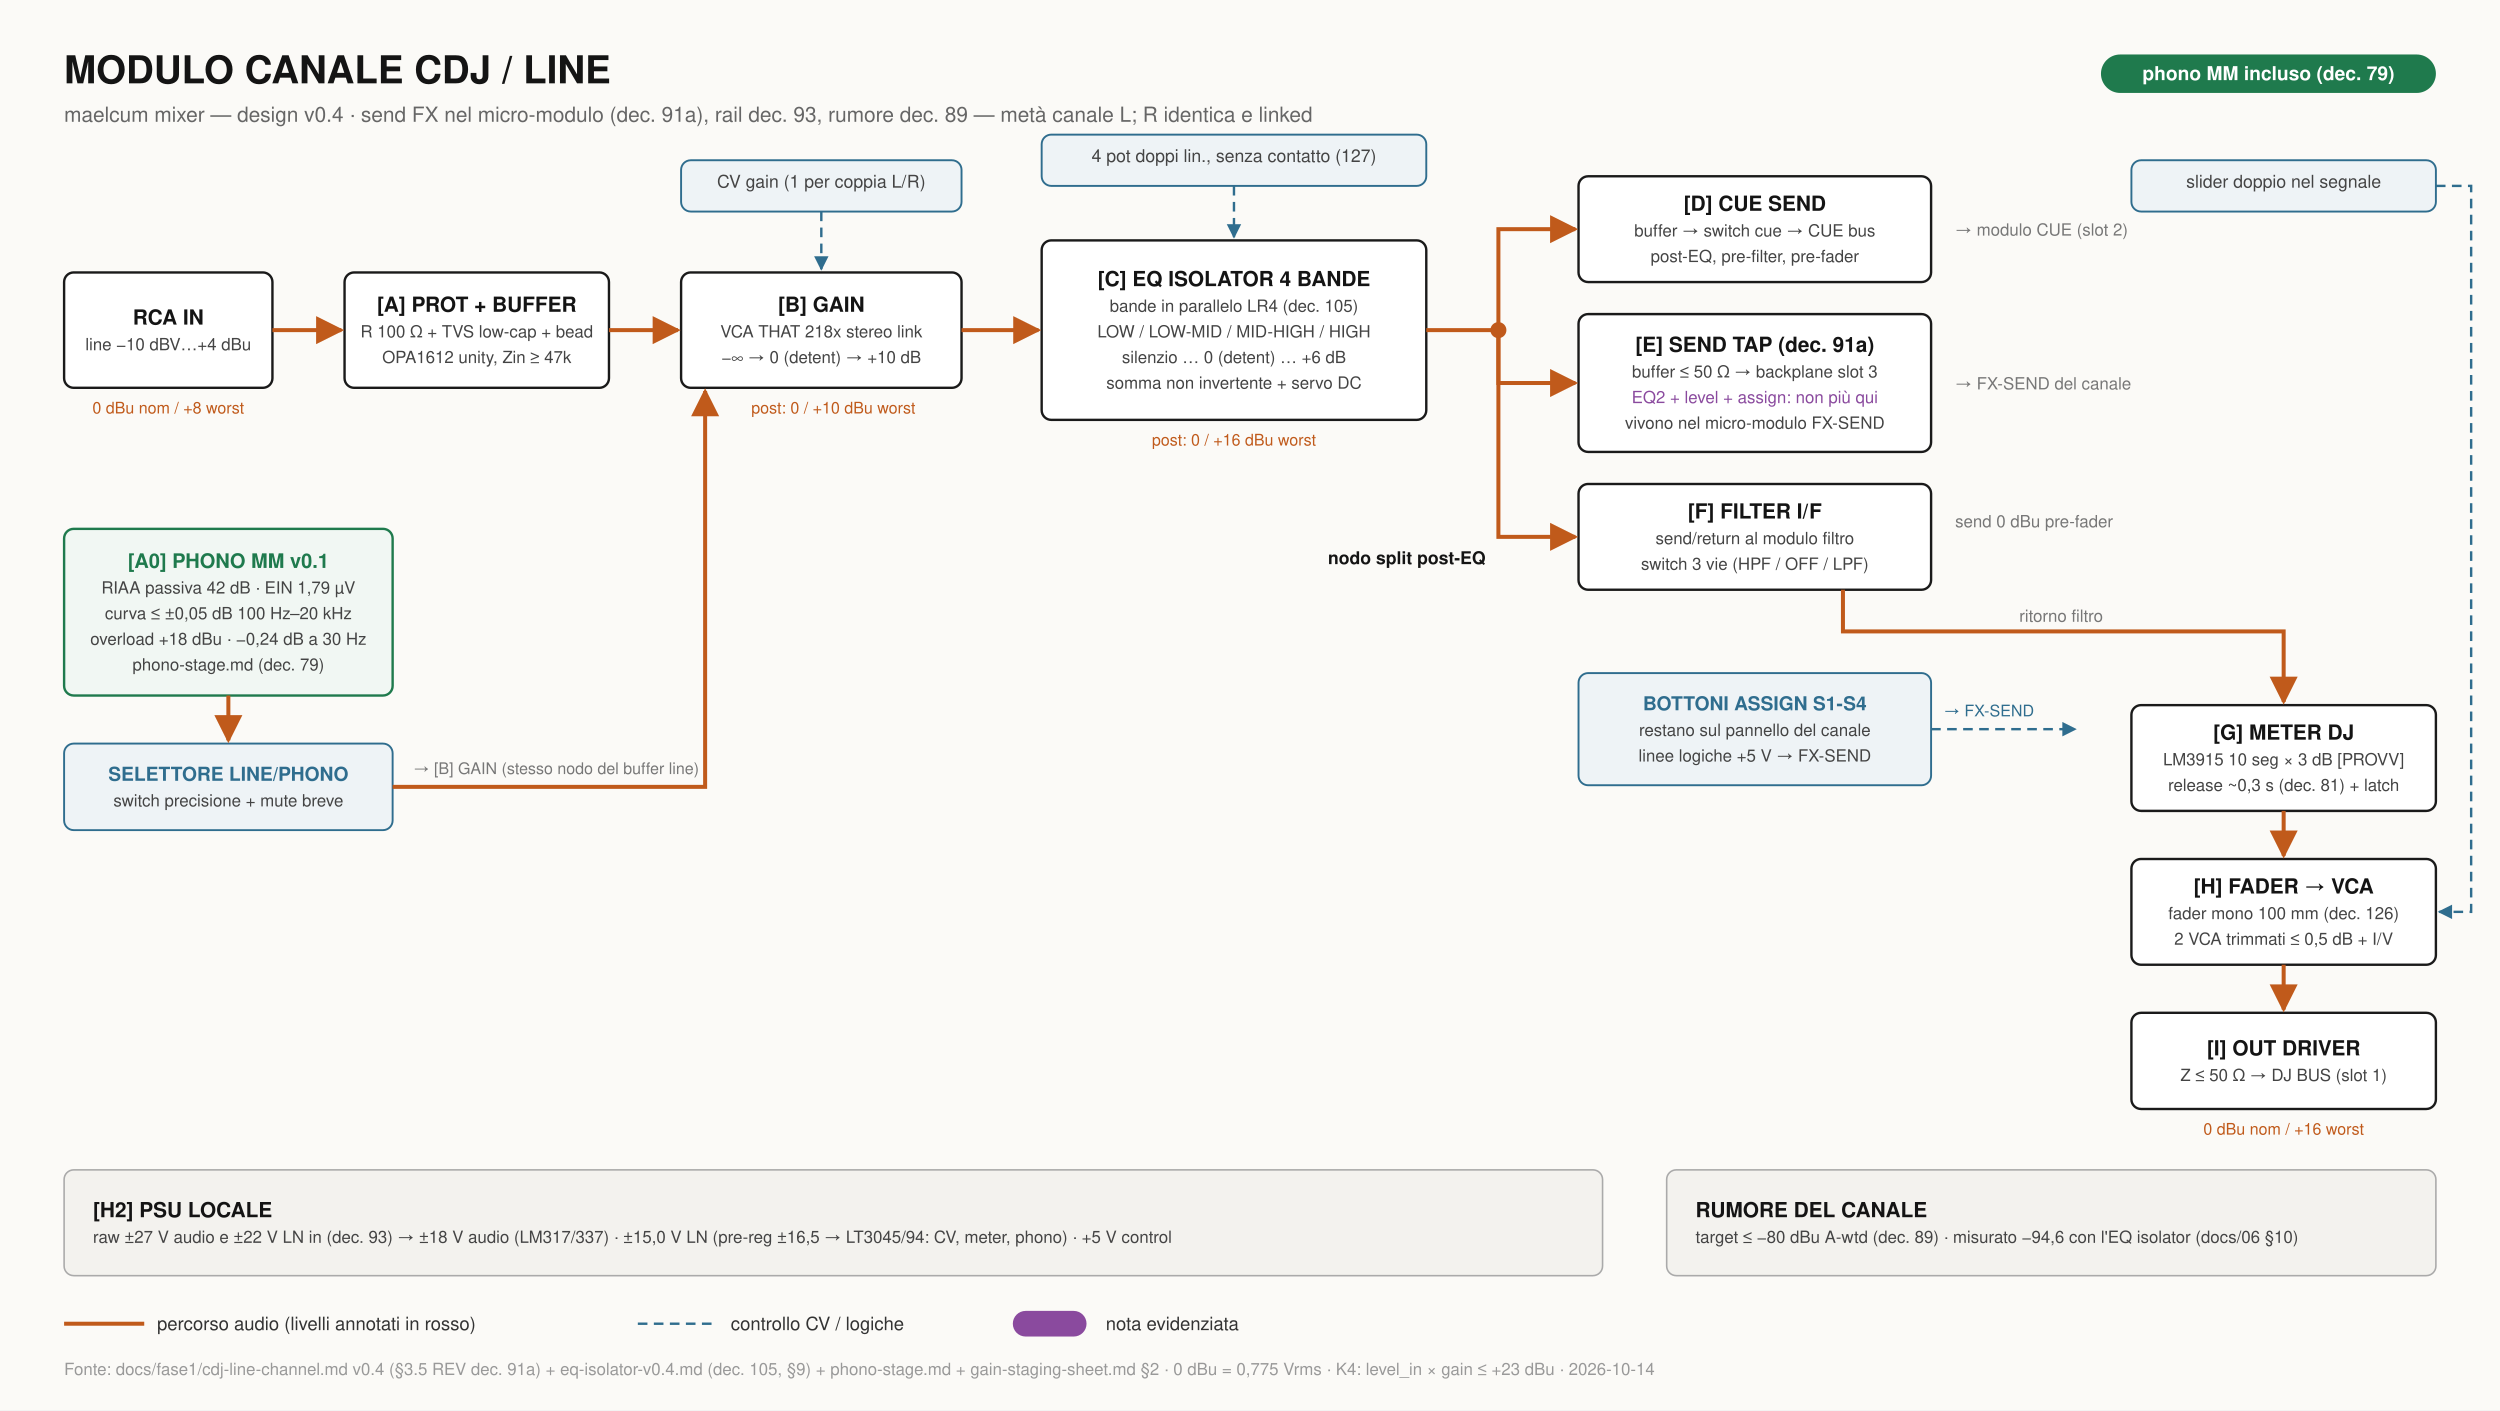
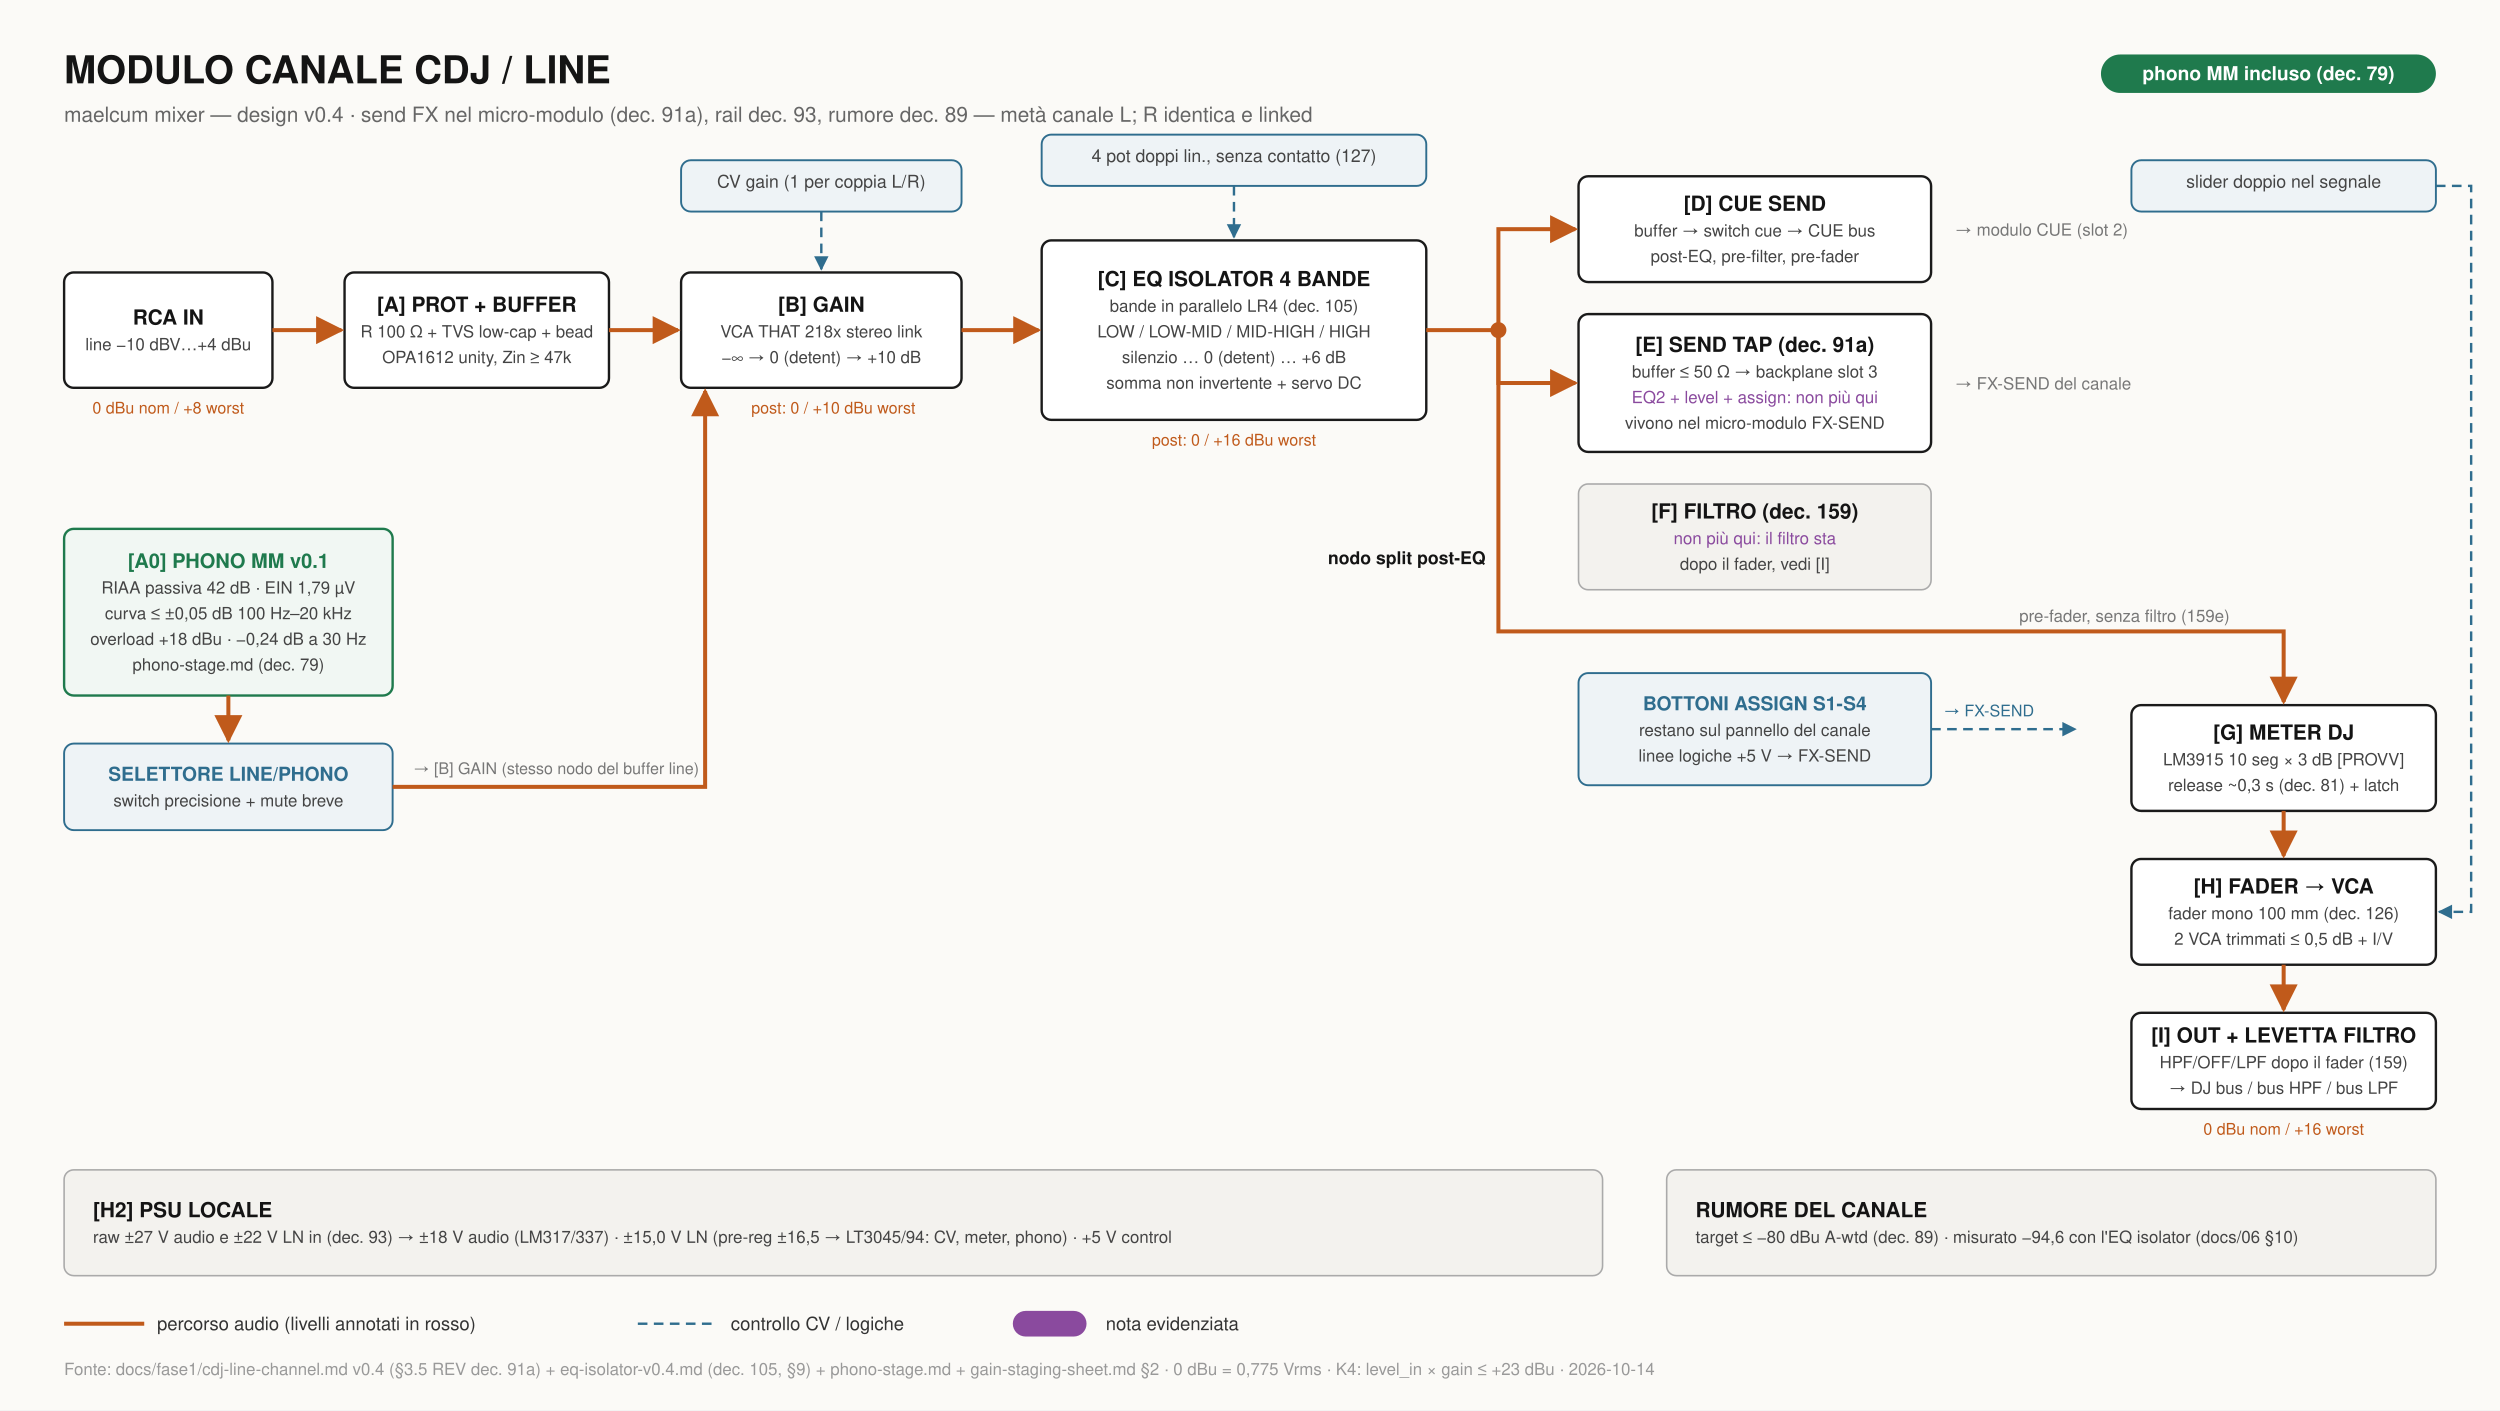
<svg xmlns="http://www.w3.org/2000/svg" viewBox="0 0 1560 880" font-family="Helvetica Neue, Helvetica, Arial, sans-serif">
  <defs>
    <marker id="ar" viewBox="0 0 10 10" refX="9" refY="5" markerWidth="7" markerHeight="7" orient="auto-start-reverse">
      <path d="M0,0 L10,5 L0,10 z" fill="#C05A1B" />
    </marker>
    <marker id="arb" viewBox="0 0 10 10" refX="9" refY="5" markerWidth="7" markerHeight="7" orient="auto-start-reverse">
      <path d="M0,0 L10,5 L0,10 z" fill="#8A4A9E" />
    </marker>
    <marker id="arw" viewBox="0 0 10 10" refX="9" refY="5" markerWidth="6" markerHeight="6" orient="auto-start-reverse">
      <path d="M0,0 L10,5 L0,10 z" fill="#2F6D8E" />
    </marker>
    <marker id="ark" viewBox="0 0 10 10" refX="9" refY="5" markerWidth="7" markerHeight="7" orient="auto-start-reverse">
      <path d="M0,0 L10,5 L0,10 z" fill="#333" />
    </marker>
  </defs>
  <rect width="1560" height="880" fill="#FBFAF7" />
  <text x="40" y="52" font-size="24" font-weight="700" fill="#141414">MODULO CANALE CDJ / LINE</text>
  <text x="40" y="76" font-size="13" fill="#666">maelcum mixer — design v0.4 · send FX nel micro-modulo (dec. 91a), rail dec. 93, rumore dec. 89 — metà canale L; R identica e linked</text>
  <rect x="1311" y="34" width="209" height="24" rx="12" fill="#1F7A4D" />
  <text x="1415.5" y="50" font-size="12" font-weight="600" fill="#fff" text-anchor="middle">phono MM incluso (dec. 79)</text>
  <rect x="40" y="170" width="130" height="72" rx="6" fill="#fff" stroke="#1A1A1A" stroke-width="1.5" />
  <text x="105" y="202.55" font-size="13" font-weight="700" fill="#141414" text-anchor="middle">RCA IN</text>
  <text x="105" y="218.55" font-size="10.5" fill="#444" text-anchor="middle">line −10 dBV…+4 dBu</text>
  <text x="105" y="258" font-size="10" fill="#C05A1B" text-anchor="middle">0 dBu nom / +8 worst</text>
  <rect x="215" y="170" width="165" height="72" rx="6" fill="#fff" stroke="#1A1A1A" stroke-width="1.5" />
  <text x="297.5" y="194.55" font-size="13" font-weight="700" fill="#141414" text-anchor="middle">[A] PROT + BUFFER</text>
  <text x="297.5" y="210.55" font-size="10.5" fill="#444" text-anchor="middle">R 100 Ω + TVS low-cap + bead</text>
  <text x="297.5" y="226.55" font-size="10.5" fill="#444" text-anchor="middle">OPA1612 unity, Zin ≥ 47k</text>
  <rect x="425" y="170" width="175" height="72" rx="6" fill="#fff" stroke="#1A1A1A" stroke-width="1.5" />
  <text x="512.5" y="194.55" font-size="13" font-weight="700" fill="#141414" text-anchor="middle">[B] GAIN</text>
  <text x="512.5" y="210.55" font-size="10.5" fill="#444" text-anchor="middle">VCA THAT 218x stereo link</text>
  <text x="512.5" y="226.55" font-size="10.5" fill="#444" text-anchor="middle">−∞ → 0 (detent) → +10 dB</text>
  <text x="520" y="258" font-size="10" fill="#C05A1B" text-anchor="middle">post: 0 / +10 dBu worst</text>
  <rect x="650" y="150" width="240" height="112" rx="6" fill="#fff" stroke="#1A1A1A" stroke-width="1.5" />
  <text x="770" y="178.55" font-size="13" font-weight="700" fill="#141414" text-anchor="middle">[C] EQ ISOLATOR 4 BANDE</text>
  <text x="770" y="194.55" font-size="10.5" fill="#444" text-anchor="middle">bande in parallelo LR4 (dec. 105)</text>
  <text x="770" y="210.55" font-size="10.5" fill="#444" text-anchor="middle">LOW / LOW-MID / MID-HIGH / HIGH</text>
  <text x="770" y="226.55" font-size="10.5" fill="#444" text-anchor="middle">silenzio … 0 (detent) … +6 dB</text>
  <text x="770" y="242.55" font-size="10.5" fill="#444" text-anchor="middle">somma non invertente + servo DC</text>
  <text x="770" y="278" font-size="10" fill="#C05A1B" text-anchor="middle">post: 0 / +16 dBu worst</text>
  <path d="M 170 206 L 213 206" stroke="#C05A1B" stroke-width="2.5" fill="none" marker-end="url(#ar)" />
  <path d="M 380 206 L 423 206" stroke="#C05A1B" stroke-width="2.5" fill="none" marker-end="url(#ar)" />
  <path d="M 600 206 L 648 206" stroke="#C05A1B" stroke-width="2.5" fill="none" marker-end="url(#ar)" />
  <rect x="425" y="100" width="175" height="32" rx="6" fill="#EEF3F6" stroke="#2F6D8E" stroke-width="1.2" />
  <text x="512.5" y="117.1" font-size="11" fill="#444" text-anchor="middle">CV gain (1 per coppia L/R)</text>
  <path d="M 512.5 132 L 512.5 168" stroke="#2F6D8E" stroke-width="1.5" fill="none" stroke-dasharray="6 4" marker-end="url(#arw)" />
  <rect x="650" y="84" width="240" height="32" rx="6" fill="#EEF3F6" stroke="#2F6D8E" stroke-width="1.2" />
  <text x="770" y="101.1" font-size="11" fill="#444" text-anchor="middle">4 pot doppi lin., senza contatto (127)</text>
  <path d="M 770 116 L 770 148" stroke="#2F6D8E" stroke-width="1.5" fill="none" stroke-dasharray="6 4" marker-end="url(#arw)" />
  <path d="M 890 206 L 935 206" stroke="#C05A1B" stroke-width="2.5" fill="none" />
  <text x="927" y="352" font-size="11" font-weight="700" fill="#141414" text-anchor="end">nodo split post-EQ</text>
  <rect x="985" y="110" width="220" height="66" rx="6" fill="#fff" stroke="#1A1A1A" stroke-width="1.5" />
  <text x="1095" y="131.55" font-size="13" font-weight="700" fill="#141414" text-anchor="middle">[D] CUE SEND</text>
  <text x="1095" y="147.55" font-size="10.5" fill="#444" text-anchor="middle">buffer → switch cue → CUE bus</text>
  <text x="1095" y="163.55" font-size="10.5" fill="#444" text-anchor="middle">post-EQ, pre-filter, pre-fader</text>
  <rect x="985" y="196" width="220" height="86" rx="6" fill="#fff" stroke="#1A1A1A" stroke-width="1.5" />
  <text x="1095" y="219.55" font-size="13" font-weight="700" fill="#141414" text-anchor="middle">[E] SEND TAP (dec. 91a)</text>
  <text x="1095" y="235.55" font-size="10.5" fill="#444" text-anchor="middle">buffer ≤ 50 Ω → backplane slot 3</text>
  <text x="1095" y="251.55" font-size="10.5" fill="#8A4A9E" text-anchor="middle">EQ2 + level + assign: non più qui</text>
  <text x="1095" y="267.55" font-size="10.5" fill="#444" text-anchor="middle">vivono nel micro-modulo FX-SEND</text>
-   <rect x="985" y="302" width="220" height="66" rx="6" fill="#fff" stroke="#1A1A1A" stroke-width="1.5" />
-   <text x="1095" y="323.55" font-size="13" font-weight="700" fill="#141414" text-anchor="middle">[F] FILTER I/F</text>
-   <text x="1095" y="339.55" font-size="10.5" fill="#444" text-anchor="middle">send/return al modulo filtro</text>
-   <text x="1095" y="355.55" font-size="10.5" fill="#444" text-anchor="middle">switch 3 vie (HPF / OFF / LPF)</text>
+   <rect x="985" y="302" width="220" height="66" rx="6" fill="#F3F2EE" stroke="#AAA" stroke-width="1" />
+   <text x="1095" y="323.55" font-size="13" font-weight="700" fill="#141414" text-anchor="middle">[F] FILTRO (dec. 159)</text>
+   <text x="1095" y="339.55" font-size="10.5" fill="#8A4A9E" text-anchor="middle">non più qui: il filtro sta</text>
+   <text x="1095" y="355.55" font-size="10.5" fill="#444" text-anchor="middle">dopo il fader, vedi [I]</text>
  <path d="M 935 206 L 935 143 L 983 143" stroke="#C05A1B" stroke-width="2.5" fill="none" marker-end="url(#ar)" />
  <path d="M 935 206 L 935 239 L 983 239" stroke="#C05A1B" stroke-width="2.5" fill="none" marker-end="url(#ar)" />
-   <path d="M 935 206 L 935 335 L 983 335" stroke="#C05A1B" stroke-width="2.5" fill="none" marker-end="url(#ar)" />
  <circle cx="935" cy="206" r="5" fill="#C05A1B" />
  <text x="1220" y="147" font-size="10.5" fill="#777">→ modulo CUE (slot 2)</text>
  <text x="1220" y="243" font-size="10.5" fill="#777">→ FX-SEND del canale</text>
-   <text x="1220" y="329" font-size="10.5" fill="#777">send 0 dBu pre-fader</text>
  <rect x="985" y="420" width="220" height="70" rx="6" fill="#EEF3F6" stroke="#2F6D8E" stroke-width="1.2" />
  <text x="1095" y="443.2" font-size="12" font-weight="700" fill="#2F6D8E" text-anchor="middle">BOTTONI ASSIGN S1-S4</text>
  <text x="1095" y="459.2" font-size="10.5" fill="#444" text-anchor="middle">restano sul pannello del canale</text>
  <text x="1095" y="475.2" font-size="10.5" fill="#444" text-anchor="middle">linee logiche +5 V → FX-SEND</text>
  <path d="M 1205 455 L 1295 455" stroke="#2F6D8E" stroke-width="1.5" fill="none" stroke-dasharray="6 4" marker-end="url(#arw)" />
  <text x="1213" y="447" font-size="10" fill="#2F6D8E">→ FX-SEND</text>
  <rect x="1330" y="440" width="190" height="66" rx="6" fill="#fff" stroke="#1A1A1A" stroke-width="1.5" />
  <text x="1425" y="461.55" font-size="13" font-weight="700" fill="#141414" text-anchor="middle">[G] METER DJ</text>
  <text x="1425" y="477.55" font-size="10.5" fill="#444" text-anchor="middle">LM3915 10 seg × 3 dB [PROVV]</text>
  <text x="1425" y="493.55" font-size="10.5" fill="#444" text-anchor="middle">release ~0,3 s (dec. 81) + latch</text>
  <rect x="1330" y="536" width="190" height="66" rx="6" fill="#fff" stroke="#1A1A1A" stroke-width="1.5" />
  <text x="1425" y="557.55" font-size="13" font-weight="700" fill="#141414" text-anchor="middle">[H] FADER → VCA</text>
  <text x="1425" y="573.55" font-size="10.5" fill="#444" text-anchor="middle">fader mono 100 mm (dec. 126)</text>
  <text x="1425" y="589.55" font-size="10.5" fill="#444" text-anchor="middle">2 VCA trimmati ≤ 0,5 dB + I/V</text>
  <rect x="1330" y="632" width="190" height="60" rx="6" fill="#fff" stroke="#1A1A1A" stroke-width="1.5" />
-   <text x="1425" y="658.55" font-size="13" font-weight="700" fill="#141414" text-anchor="middle">[I] OUT DRIVER</text>
-   <text x="1425" y="674.55" font-size="10.5" fill="#444" text-anchor="middle">Z ≤ 50 Ω → DJ BUS (slot 1)</text>
+   <text x="1425" y="650.55" font-size="13" font-weight="700" fill="#141414" text-anchor="middle">[I] OUT + LEVETTA FILTRO</text>
+   <text x="1425" y="666.55" font-size="10.5" fill="#444" text-anchor="middle">HPF/OFF/LPF dopo il fader (159)</text>
+   <text x="1425" y="682.55" font-size="10.5" fill="#444" text-anchor="middle">→ DJ bus / bus HPF / bus LPF</text>
  <text x="1425" y="708" font-size="10" fill="#C05A1B" text-anchor="middle">0 dBu nom / +16 worst</text>
-   <path d="M 1150 368 L 1150 394 L 1425 394 L 1425 438" stroke="#C05A1B" stroke-width="2.5" fill="none" marker-end="url(#ar)" />
-   <text x="1260" y="388" font-size="10.5" fill="#777">ritorno filtro</text>
+   <path d="M 935 206 L 935 394 L 1425 394 L 1425 438" stroke="#C05A1B" stroke-width="2.5" fill="none" marker-end="url(#ar)" />
+   <text x="1260" y="388" font-size="10.5" fill="#777">pre-fader, senza filtro (159e)</text>
  <path d="M 1425 506 L 1425 534" stroke="#C05A1B" stroke-width="2.5" fill="none" marker-end="url(#ar)" />
  <path d="M 1425 602 L 1425 630" stroke="#C05A1B" stroke-width="2.5" fill="none" marker-end="url(#ar)" />
  <rect x="1330" y="100" width="190" height="32" rx="6" fill="#EEF3F6" stroke="#2F6D8E" stroke-width="1.2" />
  <text x="1425" y="117.1" font-size="11" fill="#444" text-anchor="middle">slider doppio nel segnale</text>
  <path d="M 1520 116 L 1542 116 L 1542 569 L 1522 569" stroke="#2F6D8E" stroke-width="1.5" fill="none" stroke-dasharray="6 4" marker-end="url(#arw)" />
  <rect x="40" y="330" width="205" height="104" rx="6" fill="#F1F7F3" stroke="#1F7A4D" stroke-width="1.5" />
  <text x="142.5" y="354.375" font-size="12.5" font-weight="700" fill="#1F7A4D" text-anchor="middle">[A0] PHONO MM v0.1</text>
  <text x="142.5" y="370.375" font-size="10.5" fill="#444" text-anchor="middle">RIAA passiva 42 dB · EIN 1,79 µV</text>
  <text x="142.5" y="386.375" font-size="10.5" fill="#444" text-anchor="middle">curva ≤ ±0,05 dB 100 Hz–20 kHz</text>
  <text x="142.5" y="402.375" font-size="10.5" fill="#444" text-anchor="middle">overload +18 dBu · −0,24 dB a 30 Hz</text>
  <text x="142.5" y="418.375" font-size="10.5" fill="#444" text-anchor="middle">phono-stage.md (dec. 79)</text>
  <rect x="40" y="464" width="205" height="54" rx="6" fill="#EEF3F6" stroke="#2F6D8E" stroke-width="1.2" />
  <text x="142.5" y="487.2" font-size="12" font-weight="700" fill="#2F6D8E" text-anchor="middle">SELETTORE LINE/PHONO</text>
  <text x="142.5" y="503.2" font-size="10.5" fill="#444" text-anchor="middle">switch precisione + mute breve</text>
  <path d="M 142.5 434 L 142.5 462" stroke="#C05A1B" stroke-width="2.5" fill="none" marker-end="url(#ar)" />
  <path d="M 245 491 L 440 491 L 440 244" stroke="#C05A1B" stroke-width="2.5" fill="none" marker-end="url(#ar)" />
  <text x="258" y="483" font-size="10" fill="#777">→ [B] GAIN (stesso nodo del buffer line)</text>
  <rect x="40" y="730" width="960" height="66" rx="6" fill="#F3F2EE" stroke="#AAA" stroke-width="1" />
  <text x="58" y="759.55" font-size="13" font-weight="700" fill="#141414">[H2] PSU LOCALE</text>
  <text x="58" y="775.55" font-size="10.5" fill="#444">raw ±27 V audio e ±22 V LN in (dec. 93) → ±18 V audio (LM317/337) · ±15,0 V LN (pre-reg ±16,5 → LT3045/94: CV, meter, phono) · +5 V control</text>
  <rect x="1040" y="730" width="480" height="66" rx="6" fill="#F3F2EE" stroke="#AAA" stroke-width="1" />
  <text x="1058" y="759.55" font-size="13" font-weight="700" fill="#141414">RUMORE DEL CANALE</text>
  <text x="1058" y="775.55" font-size="10.5" fill="#444">target ≤ −80 dBu A-wtd (dec. 89) · misurato −94,6 con l'EQ isolator (docs/06 §10)</text>
  <path d="M 40 826 L 90 826" stroke="#C05A1B" stroke-width="2.5" />
  <text x="98" y="830" font-size="11.5" fill="#333">percorso audio (livelli annotati in rosso)</text>
  <path d="M 398 826 L 448 826" stroke="#2F6D8E" stroke-width="1.5" stroke-dasharray="6 4" />
  <text x="456" y="830" font-size="11.5" fill="#333">controllo CV / logiche</text>
  <rect x="632" y="818" width="46" height="16" rx="8" fill="#8A4A9E" />
  <text x="690" y="830" font-size="11.5" fill="#333">nota evidenziata</text>
  <text x="40" y="858" font-size="10.5" fill="#999">Fonte: docs/fase1/cdj-line-channel.md v0.4 (§3.5 REV dec. 91a) + eq-isolator-v0.4.md (dec. 105, §9) + phono-stage.md + gain-staging-sheet.md §2 · 0 dBu = 0,775 Vrms · K4: level_in × gain ≤ +23 dBu · 2026-10-14</text>
</svg>
